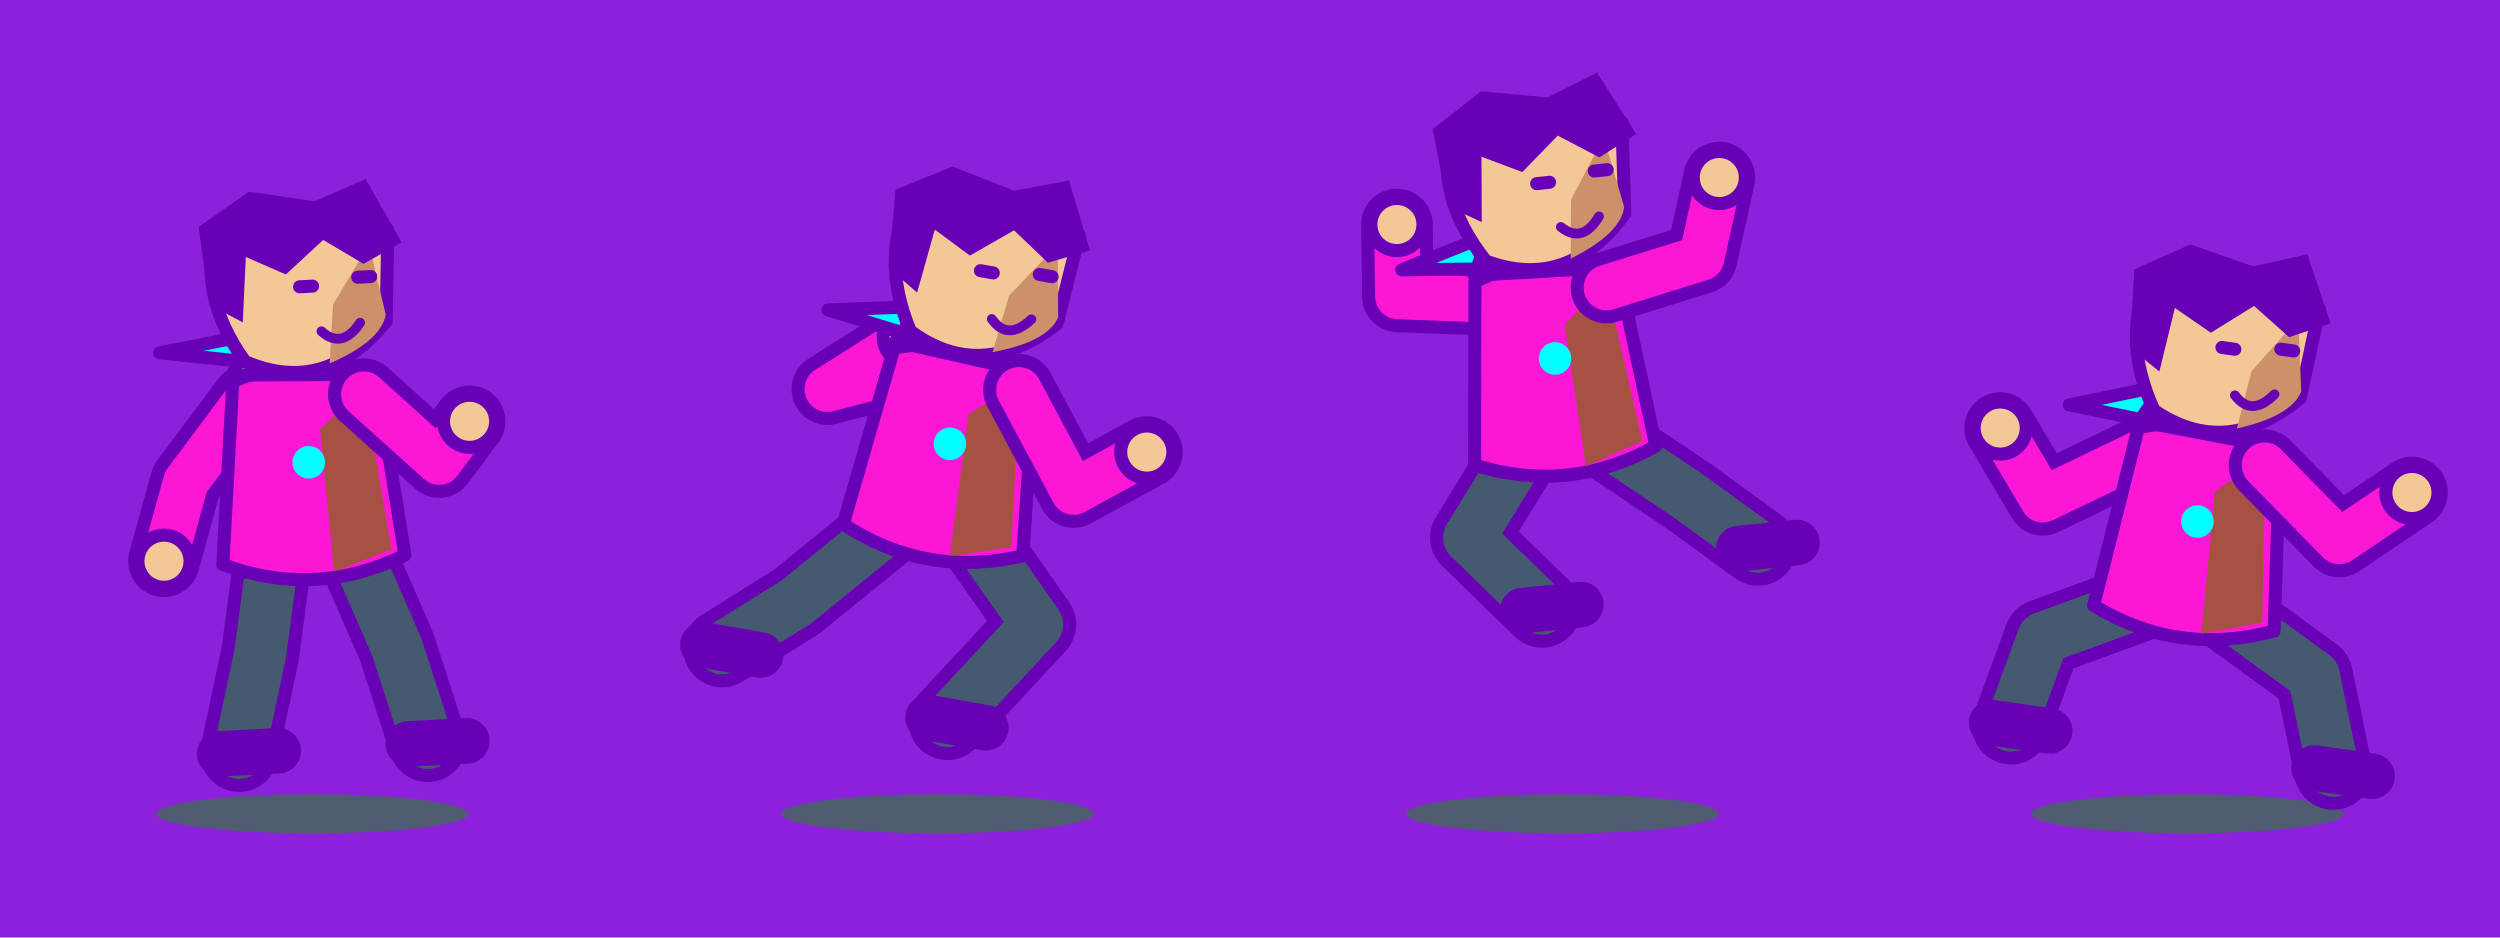
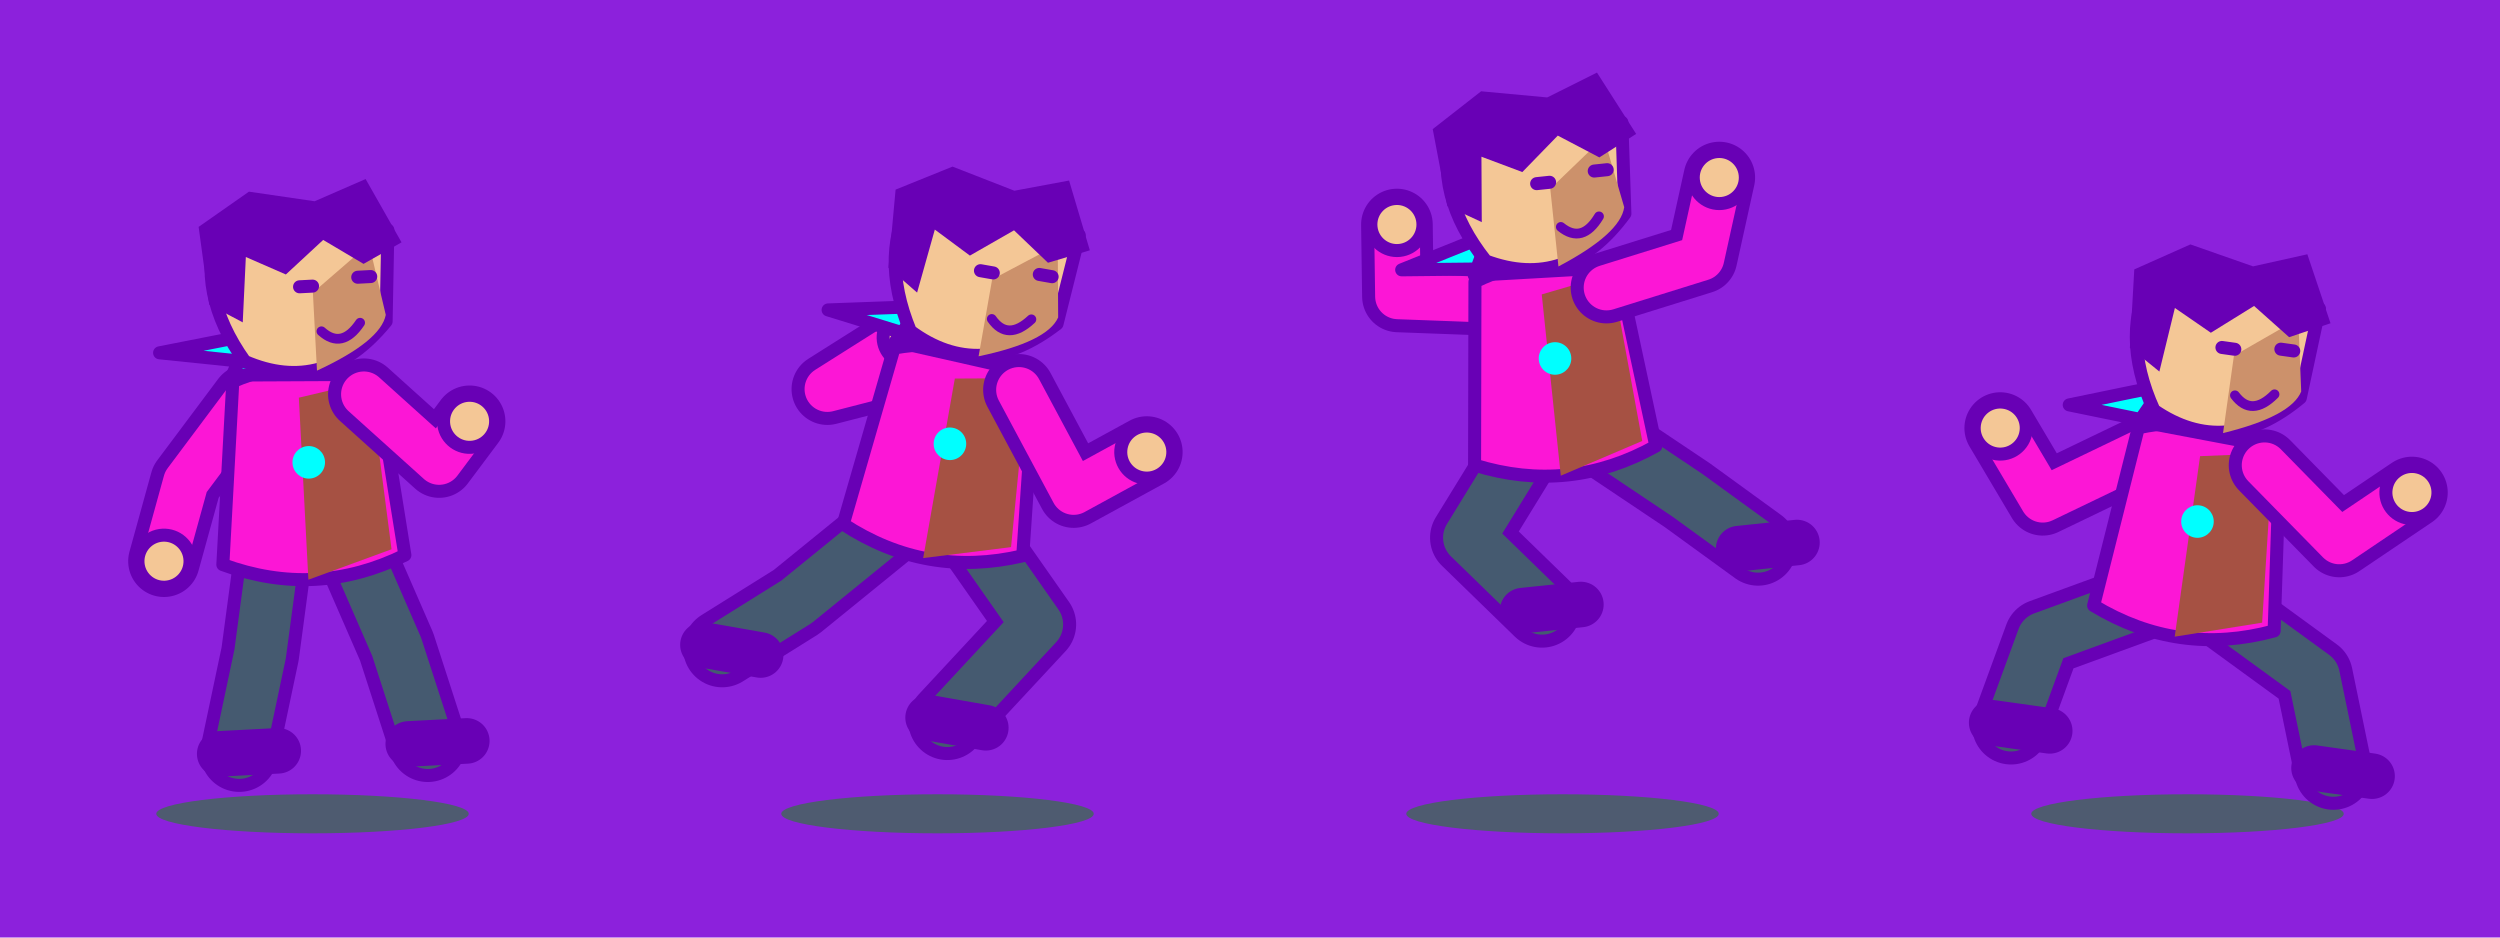
<svg xmlns="http://www.w3.org/2000/svg" width="384" height="144" viewBox="0 0 384 144">
  <rect width="384" height="144" fill="#8c21dc" />
  <g transform="translate(0 24)">
    <ellipse cx="48" cy="101" rx="24" ry="3" fill="#4e5b70" />
    <g transform="translate(48 0) rotate(-3 0 58)" stroke-linejoin="round" stroke-linecap="round">
      <path d="M-6,60 L-9,76 L-13,91" fill="none" stroke="#6800b5" stroke-width="12" />
      <path d="M-6,60 L-9,76 L-13,91" fill="none" stroke="#455a70" stroke-width="8" />
      <path d="M-16 91 h9" stroke="#6800b5" stroke-width="7" />
      <path d="M6,60 L12,76 L16,91" fill="none" stroke="#6800b5" stroke-width="12" />
      <path d="M6,60 L12,76 L16,91" fill="none" stroke="#455a70" stroke-width="8" />
      <path d="M13 91 h9" stroke="#6800b5" stroke-width="7" />
      <path d="M-9,37 L-19,49 L-23,61" fill="none" stroke="#6800b5" stroke-width="11" />
      <path d="M-9,37 L-19,49 L-23,61" fill="none" stroke="#fc16d6" stroke-width="7" />
      <circle cx="-23" cy="61" r="4" fill="#f4c796" stroke="#6800b5" stroke-width="2" />
      <path d="M-11 34 Q0 30 11 34 L14 62 Q0 68 -14 62 Z" fill="#fc16d6" stroke="#6800b5" stroke-width="2" />
-       <path d="M9 36 L2 42 L3 64 L12 61 Z" fill="#a65143" />
+       <path d="M10 35 L-1 37 L-1 65 L12 61 Z" fill="#a65143" />
      <path d="M-11 33 L10 34 L-22 29 L-8 27 Z" fill="#00ffff" stroke="#6800b5" stroke-width="2" />
      <path d="M9,37 L20,48 L25,42" fill="none" stroke="#6800b5" stroke-width="11" />
      <path d="M9,37 L20,48 L25,42" fill="none" stroke="#fc16d6" stroke-width="7" />
      <circle cx="25" cy="42" r="4" fill="#f4c796" stroke="#6800b5" stroke-width="2" />
      <g transform="translate(0 20) scale(1)">
        <path d="M-12 -10 Q-16 0 -9 11 Q3 17 13 6 L14 -8 Z" fill="#f4c796" stroke="#6800b5" stroke-width="2" />
-         <path d="M11 -6 L5 3 L4 12 Q12 9 13 5 Z" fill="#cc916b" />
+         <path d="M11 -6 L2 1 L2 13 Q12 9 13 5 Z" fill="#cc916b" />
        <path d="M-14 2 L-15 -10 L-7 -15 L3 -13 L11 -16 L16 -6 L10 -3 L4 -7 L-2 -2 L-8 -5 L-9 5 Z" fill="#6800b5" />
        <path d="M0 0 h2 M9 -1 h2" stroke="#6800b5" stroke-width="2" />
        <path d="M3 7 Q6 10 9 6" fill="none" stroke="#6800b5" stroke-width="1.5" />
      </g>
      <circle cx="0" cy="47" r="2.5" fill="#00ffff" />
    </g>
  </g>
  <g transform="translate(96 24)">
    <ellipse cx="48" cy="101" rx="24" ry="3" fill="#4e5b70" />
    <g transform="translate(48 -3) rotate(10 0 58)" stroke-linejoin="round" stroke-linecap="round">
      <path d="M-6,60 L-19,75 L-29,84" fill="none" stroke="#6800b5" stroke-width="12" />
      <path d="M-6,60 L-19,75 L-29,84" fill="none" stroke="#455a70" stroke-width="8" />
      <path d="M-32 84 h9" stroke="#6800b5" stroke-width="7" />
      <path d="M6,60 L18,72 L7,89" fill="none" stroke="#6800b5" stroke-width="12" />
      <path d="M6,60 L18,72 L7,89" fill="none" stroke="#455a70" stroke-width="8" />
      <path d="M4 89 h9" stroke="#6800b5" stroke-width="7" />
      <path d="M-9,37 L-20,42 L-9,32" fill="none" stroke="#6800b5" stroke-width="11" />
      <path d="M-9,37 L-20,42 L-9,32" fill="none" stroke="#fc16d6" stroke-width="7" />
      <circle cx="-9" cy="32" r="4" fill="#f4c796" stroke="#6800b5" stroke-width="2" />
      <path d="M-11 34 Q0 30 11 34 L14 62 Q0 68 -14 62 Z" fill="#fc16d6" stroke="#6800b5" stroke-width="2" />
-       <path d="M9 36 L2 42 L3 64 L12 61 Z" fill="#a65143" />
+       <path d="M10 35 L-1 37 L-1 65 L12 61 Z" fill="#a65143" />
      <path d="M-11 33 L10 34 L-22 30 L-8 27 Z" fill="#00ffff" stroke="#6800b5" stroke-width="2" />
      <path d="M9,37 L20,51 L30,43" fill="none" stroke="#6800b5" stroke-width="11" />
      <path d="M9,37 L20,51 L30,43" fill="none" stroke="#fc16d6" stroke-width="7" />
      <circle cx="30" cy="43" r="4" fill="#f4c796" stroke="#6800b5" stroke-width="2" />
      <g transform="translate(0 20) scale(1)">
        <path d="M-12 -10 Q-16 0 -9 11 Q3 17 13 6 L14 -8 Z" fill="#f4c796" stroke="#6800b5" stroke-width="2" />
-         <path d="M11 -6 L5 3 L4 12 Q12 9 13 5 Z" fill="#cc916b" />
+         <path d="M11 -6 L2 1 L2 13 Q12 9 13 5 Z" fill="#cc916b" />
        <path d="M-14 2 L-15 -10 L-7 -15 L3 -13 L11 -16 L16 -6 L10 -3 L4 -7 L-2 -2 L-8 -5 L-9 5 Z" fill="#6800b5" />
        <path d="M0 0 h2 M9 -1 h2" stroke="#6800b5" stroke-width="2" />
        <path d="M3 7 Q6 10 9 6" fill="none" stroke="#6800b5" stroke-width="1.5" />
      </g>
      <circle cx="0" cy="47" r="2.5" fill="#00ffff" />
    </g>
  </g>
  <g transform="translate(192 24)">
    <ellipse cx="48" cy="101" rx="24" ry="3" fill="#4e5b70" />
    <g transform="translate(48 -16) rotate(-6 0 58)" stroke-linejoin="round" stroke-linecap="round">
      <path d="M-6,60 L-16,73 L-6,85" fill="none" stroke="#6800b5" stroke-width="12" />
      <path d="M-6,60 L-16,73 L-6,85" fill="none" stroke="#455a70" stroke-width="8" />
      <path d="M-9 85 h9" stroke="#6800b5" stroke-width="7" />
      <path d="M6,60 L18,70 L28,79" fill="none" stroke="#6800b5" stroke-width="12" />
      <path d="M6,60 L18,70 L28,79" fill="none" stroke="#455a70" stroke-width="8" />
      <path d="M25 79 h9" stroke="#6800b5" stroke-width="7" />
      <path d="M-9,37 L-23,35 L-22,24" fill="none" stroke="#6800b5" stroke-width="11" />
      <path d="M-9,37 L-23,35 L-22,24" fill="none" stroke="#fc16d6" stroke-width="7" />
      <circle cx="-22" cy="24" r="4" fill="#f4c796" stroke="#6800b5" stroke-width="2" />
      <path d="M-11 34 Q0 30 11 34 L14 62 Q0 68 -14 62 Z" fill="#fc16d6" stroke="#6800b5" stroke-width="2" />
-       <path d="M9 36 L2 42 L3 64 L12 61 Z" fill="#a65143" />
+       <path d="M10 35 L-1 37 L-1 65 L12 61 Z" fill="#a65143" />
      <path d="M-11 33 L10 34 L-22 31 L-8 27 Z" fill="#00ffff" stroke="#6800b5" stroke-width="2" />
      <path d="M9,37 L24,34 L28,22" fill="none" stroke="#6800b5" stroke-width="11" />
      <path d="M9,37 L24,34 L28,22" fill="none" stroke="#fc16d6" stroke-width="7" />
      <circle cx="28" cy="22" r="4" fill="#f4c796" stroke="#6800b5" stroke-width="2" />
      <g transform="translate(0 20) scale(1)">
        <path d="M-12 -10 Q-16 0 -9 11 Q3 17 13 6 L14 -8 Z" fill="#f4c796" stroke="#6800b5" stroke-width="2" />
-         <path d="M11 -6 L5 3 L4 12 Q12 9 13 5 Z" fill="#cc916b" />
+         <path d="M11 -6 L2 1 L2 13 Q12 9 13 5 Z" fill="#cc916b" />
        <path d="M-14 2 L-15 -10 L-7 -15 L3 -13 L11 -16 L16 -6 L10 -3 L4 -7 L-2 -2 L-8 -5 L-9 5 Z" fill="#6800b5" />
        <path d="M0 0 h2 M9 -1 h2" stroke="#6800b5" stroke-width="2" />
        <path d="M3 7 Q6 10 9 6" fill="none" stroke="#6800b5" stroke-width="1.5" />
      </g>
      <circle cx="0" cy="47" r="2.5" fill="#00ffff" />
    </g>
  </g>
  <g transform="translate(288 24)">
    <ellipse cx="48" cy="101" rx="24" ry="3" fill="#4e5b70" />
    <g transform="translate(48 9) rotate(8 0 58)" stroke-linejoin="round" stroke-linecap="round">
      <path d="M-6,60 L-21,68 L-24,82" fill="none" stroke="#6800b5" stroke-width="12" />
      <path d="M-6,60 L-21,68 L-24,82" fill="none" stroke="#455a70" stroke-width="8" />
      <path d="M-27 82 h9" stroke="#6800b5" stroke-width="7" />
      <path d="M6,60 L21,68 L26,82" fill="none" stroke="#6800b5" stroke-width="12" />
      <path d="M6,60 L21,68 L26,82" fill="none" stroke="#455a70" stroke-width="8" />
      <path d="M23 82 h9" stroke="#6800b5" stroke-width="7" />
      <path d="M-9,37 L-24,47 L-32,37" fill="none" stroke="#6800b5" stroke-width="11" />
      <path d="M-9,37 L-24,47 L-32,37" fill="none" stroke="#fc16d6" stroke-width="7" />
      <circle cx="-32" cy="37" r="4" fill="#f4c796" stroke="#6800b5" stroke-width="2" />
      <path d="M-11 34 Q0 30 11 34 L14 62 Q0 68 -14 62 Z" fill="#fc16d6" stroke="#6800b5" stroke-width="2" />
-       <path d="M9 36 L2 42 L3 64 L12 61 Z" fill="#a65143" />
+       <path d="M10 35 L-1 37 L-1 65 L12 61 Z" fill="#a65143" />
      <path d="M-11 33 L10 34 L-22 32 L-8 27 Z" fill="#00ffff" stroke="#6800b5" stroke-width="2" />
      <path d="M9,37 L22,47 L32,38" fill="none" stroke="#6800b5" stroke-width="11" />
      <path d="M9,37 L22,47 L32,38" fill="none" stroke="#fc16d6" stroke-width="7" />
      <circle cx="32" cy="38" r="4" fill="#f4c796" stroke="#6800b5" stroke-width="2" />
      <g transform="translate(0 20) scale(1)">
        <path d="M-12 -10 Q-16 0 -9 11 Q3 17 13 6 L14 -8 Z" fill="#f4c796" stroke="#6800b5" stroke-width="2" />
-         <path d="M11 -6 L5 3 L4 12 Q12 9 13 5 Z" fill="#cc916b" />
+         <path d="M11 -6 L2 1 L2 13 Q12 9 13 5 Z" fill="#cc916b" />
        <path d="M-14 2 L-15 -10 L-7 -15 L3 -13 L11 -16 L16 -6 L10 -3 L4 -7 L-2 -2 L-8 -5 L-9 5 Z" fill="#6800b5" />
        <path d="M0 0 h2 M9 -1 h2" stroke="#6800b5" stroke-width="2" />
        <path d="M3 7 Q6 10 9 6" fill="none" stroke="#6800b5" stroke-width="1.5" />
      </g>
      <circle cx="0" cy="47" r="2.5" fill="#00ffff" />
    </g>
  </g>
</svg>
